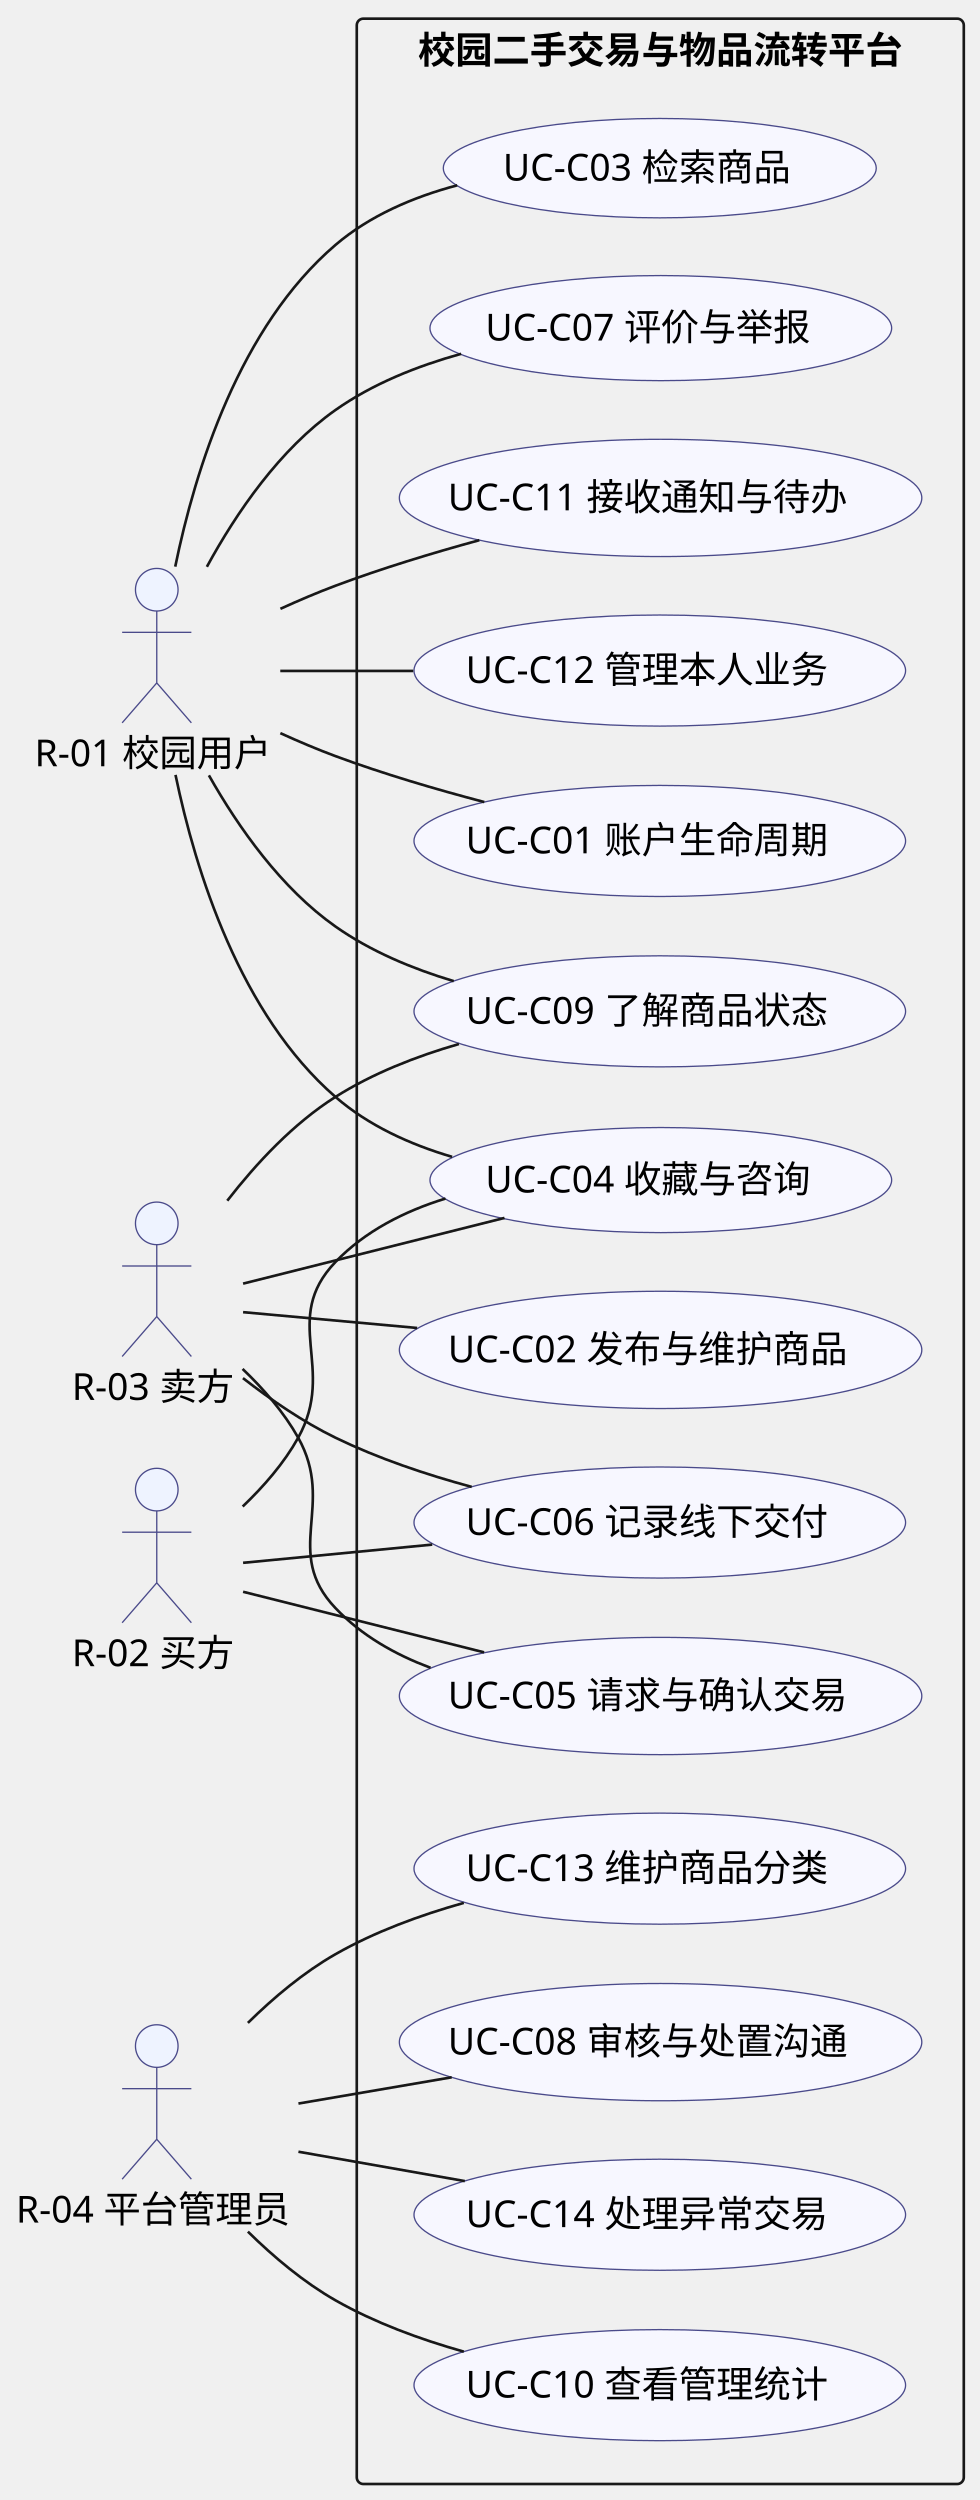
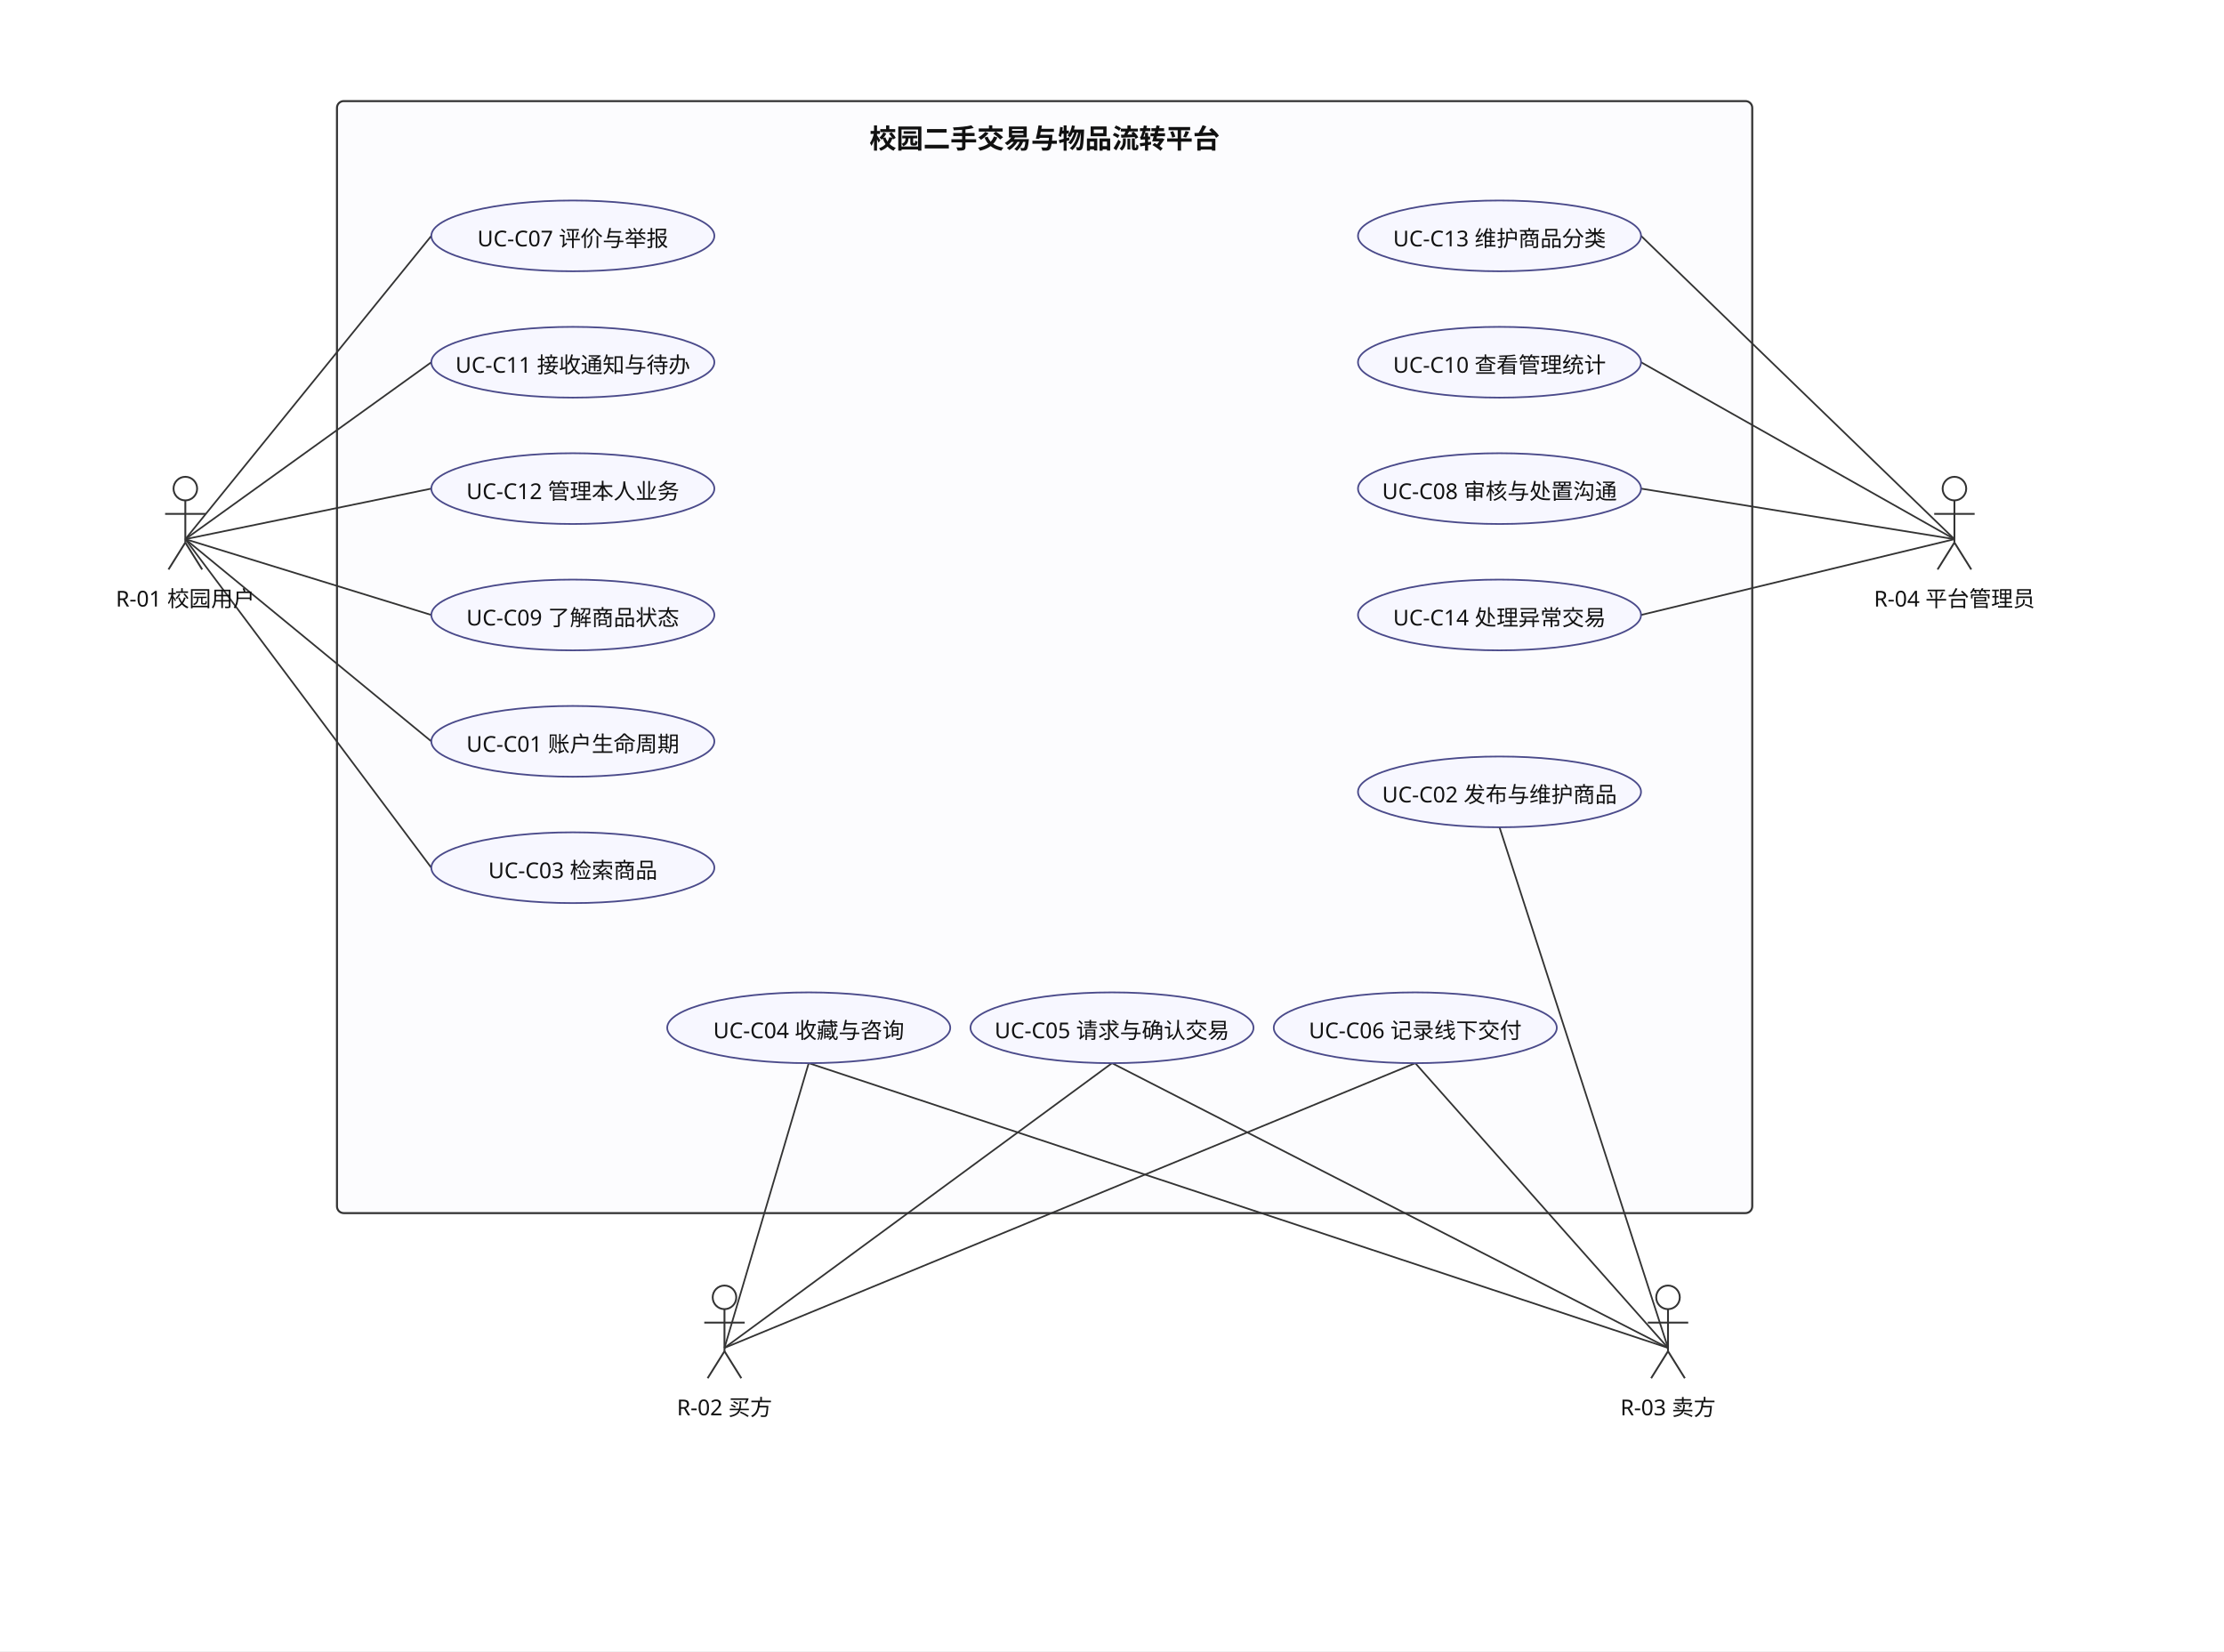
- <svg xmlns="http://www.w3.org/2000/svg" contentStyleType="text/css" height="939px" preserveAspectRatio="none" style="width:368px;height:939px;background:#FFFFFF;" version="1.1" viewBox="0 0 368 939" width="368px" zoomAndPan="magnify">
-   <defs />
-   <g>
-     <g id="cluster_校园二手交易与物品流转平台">
-       <rect fill="none" height="926" rx="2.5" ry="2.5" style="stroke:#181818;stroke-width:1.0;" width="228" x="134" y="7" />
-       <text fill="#000000" font-family="Microsoft YaHei" font-size="14" font-weight="bold" lengthAdjust="spacing" textLength="182" x="157" y="23.814">校园二手交易与物品流转平台</text>
-     </g>
-     <g id="elem_UC01">
-       <ellipse cx="247.817" cy="315.863" fill="#F7F7FF" rx="92.317" ry="20.863" style="stroke:#4A4A8A;stroke-width:0.5;" />
-       <text fill="#000000" font-family="Microsoft YaHei" font-size="14" lengthAdjust="spacing" textLength="139.802" x="174.916" y="320.52">UC-C01 账户生命周期</text>
-     </g>
-     <g id="elem_UC02">
-       <ellipse cx="248.116" cy="507.023" fill="#F7F7FF" rx="98.116" ry="22.023" style="stroke:#4A4A8A;stroke-width:0.5;" />
-       <text fill="#000000" font-family="Microsoft YaHei" font-size="14" lengthAdjust="spacing" textLength="153.802" x="168.215" y="511.68">UC-C02 发布与维护商品</text>
-     </g>
-     <g id="elem_UC03">
-       <ellipse cx="247.809" cy="63.162" fill="#F7F7FF" rx="81.309" ry="18.662" style="stroke:#4A4A8A;stroke-width:0.5;" />
-       <text fill="#000000" font-family="Microsoft YaHei" font-size="14" lengthAdjust="spacing" textLength="111.802" x="188.908" y="67.819">UC-C03 检索商品</text>
-     </g>
-     <g id="elem_UC04">
-       <ellipse cx="248.201" cy="443.24" fill="#F7F7FF" rx="86.701" ry="19.74" style="stroke:#4A4A8A;stroke-width:0.5;" />
-       <text fill="#000000" font-family="Microsoft YaHei" font-size="14" lengthAdjust="spacing" textLength="125.802" x="182.3" y="447.897">UC-C04 收藏与咨询</text>
-     </g>
-     <g id="elem_UC05">
-       <ellipse cx="248.116" cy="637.023" fill="#F7F7FF" rx="98.116" ry="22.023" style="stroke:#4A4A8A;stroke-width:0.5;" />
-       <text fill="#000000" font-family="Microsoft YaHei" font-size="14" lengthAdjust="spacing" textLength="153.802" x="168.215" y="641.68">UC-C05 请求与确认交易</text>
-     </g>
-     <g id="elem_UC06">
-       <ellipse cx="247.817" cy="571.863" fill="#F7F7FF" rx="92.317" ry="20.863" style="stroke:#4A4A8A;stroke-width:0.5;" />
-       <text fill="#000000" font-family="Microsoft YaHei" font-size="14" lengthAdjust="spacing" textLength="139.802" x="174.916" y="576.52">UC-C06 记录线下交付</text>
-     </g>
-     <g id="elem_UC07">
-       <ellipse cx="248.201" cy="123.24" fill="#F7F7FF" rx="86.701" ry="19.74" style="stroke:#4A4A8A;stroke-width:0.5;" />
-       <text fill="#000000" font-family="Microsoft YaHei" font-size="14" lengthAdjust="spacing" textLength="125.802" x="182.3" y="127.897">UC-C07 评价与举报</text>
-     </g>
-     <g id="elem_UC08">
-       <ellipse cx="248.116" cy="767.023" fill="#F7F7FF" rx="98.116" ry="22.023" style="stroke:#4A4A8A;stroke-width:0.5;" />
-       <text fill="#000000" font-family="Microsoft YaHei" font-size="14" lengthAdjust="spacing" textLength="153.802" x="168.215" y="771.68">UC-C08 审核与处置沟通</text>
-     </g>
-     <g id="elem_UC09">
-       <ellipse cx="247.817" cy="379.863" fill="#F7F7FF" rx="92.317" ry="20.863" style="stroke:#4A4A8A;stroke-width:0.5;" />
-       <text fill="#000000" font-family="Microsoft YaHei" font-size="14" lengthAdjust="spacing" textLength="139.802" x="174.916" y="384.52">UC-C09 了解商品状态</text>
-     </g>
-     <g id="elem_UC10">
-       <ellipse cx="247.817" cy="895.863" fill="#F7F7FF" rx="92.317" ry="20.863" style="stroke:#4A4A8A;stroke-width:0.5;" />
-       <text fill="#000000" font-family="Microsoft YaHei" font-size="14" lengthAdjust="spacing" textLength="139.802" x="174.916" y="900.52">UC-C10 查看管理统计</text>
-     </g>
-     <g id="elem_UC11">
-       <ellipse cx="248.116" cy="187.023" fill="#F7F7FF" rx="98.116" ry="22.023" style="stroke:#4A4A8A;stroke-width:0.5;" />
-       <text fill="#000000" font-family="Microsoft YaHei" font-size="14" lengthAdjust="spacing" textLength="153.802" x="168.215" y="191.68">UC-C11 接收通知与待办</text>
-     </g>
-     <g id="elem_UC12">
-       <ellipse cx="247.817" cy="251.863" fill="#F7F7FF" rx="92.317" ry="20.863" style="stroke:#4A4A8A;stroke-width:0.5;" />
-       <text fill="#000000" font-family="Microsoft YaHei" font-size="14" lengthAdjust="spacing" textLength="139.802" x="174.916" y="256.52">UC-C12 管理本人业务</text>
-     </g>
-     <g id="elem_UC13">
-       <ellipse cx="247.817" cy="701.863" fill="#F7F7FF" rx="92.317" ry="20.863" style="stroke:#4A4A8A;stroke-width:0.5;" />
-       <text fill="#000000" font-family="Microsoft YaHei" font-size="14" lengthAdjust="spacing" textLength="139.802" x="174.916" y="706.52">UC-C13 维护商品分类</text>
-     </g>
-     <g id="elem_UC14">
-       <ellipse cx="247.817" cy="831.863" fill="#F7F7FF" rx="92.317" ry="20.863" style="stroke:#4A4A8A;stroke-width:0.5;" />
-       <text fill="#000000" font-family="Microsoft YaHei" font-size="14" lengthAdjust="spacing" textLength="139.802" x="174.916" y="836.52">UC-C14 处理异常交易</text>
-     </g>
-     <g id="elem_A1">
-       <ellipse cx="58.879" cy="221.5" fill="#EEF3FF" rx="8" ry="8" style="stroke:#4A4A8A;stroke-width:0.5;" />
-       <path d="M58.879,229.5 L58.879,256.5 M45.879,237.5 L71.879,237.5 M58.879,256.5 L45.879,271.5 M58.879,256.5 L71.879,271.5 " fill="none" style="stroke:#4A4A8A;stroke-width:0.5;" />
-       <text fill="#000000" font-family="Microsoft YaHei" font-size="14" lengthAdjust="spacing" textLength="91.759" x="13" y="287.813">R-01 校园用户</text>
-     </g>
-     <g id="elem_A2">
-       <ellipse cx="58.879" cy="559.5" fill="#EEF3FF" rx="8" ry="8" style="stroke:#4A4A8A;stroke-width:0.5;" />
-       <path d="M58.879,567.5 L58.879,594.5 M45.879,575.5 L71.879,575.5 M58.879,594.5 L45.879,609.5 M58.879,594.5 L71.879,609.5 " fill="none" style="stroke:#4A4A8A;stroke-width:0.5;" />
-       <text fill="#000000" font-family="Microsoft YaHei" font-size="14" lengthAdjust="spacing" textLength="63.759" x="27" y="625.813">R-02 买方</text>
-     </g>
-     <g id="elem_A3">
-       <ellipse cx="58.879" cy="459.5" fill="#EEF3FF" rx="8" ry="8" style="stroke:#4A4A8A;stroke-width:0.5;" />
-       <path d="M58.879,467.5 L58.879,494.5 M45.879,475.5 L71.879,475.5 M58.879,494.5 L45.879,509.5 M58.879,494.5 L71.879,509.5 " fill="none" style="stroke:#4A4A8A;stroke-width:0.5;" />
-       <text fill="#000000" font-family="Microsoft YaHei" font-size="14" lengthAdjust="spacing" textLength="63.759" x="27" y="525.813">R-03 卖方</text>
-     </g>
-     <g id="elem_A4">
-       <ellipse cx="58.879" cy="768.5" fill="#EEF3FF" rx="8" ry="8" style="stroke:#4A4A8A;stroke-width:0.5;" />
-       <path d="M58.879,776.5 L58.879,803.5 M45.879,784.5 L71.879,784.5 M58.879,803.5 L45.879,818.5 M58.879,803.5 L71.879,818.5 " fill="none" style="stroke:#4A4A8A;stroke-width:0.5;" />
-       <text fill="#000000" font-family="Microsoft YaHei" font-size="14" lengthAdjust="spacing" textLength="105.759" x="6" y="834.813">R-04 平台管理员</text>
-     </g>
-     <g id="link_A1_UC01">
-       <path d="M105.3,275.37 C112.15,278.49 119.19,281.48 126,284 C143.83,290.61 163.6,296.44 181.91,301.25 " fill="none" id="A1-UC01" style="stroke:#181818;stroke-width:1.0;" />
-     </g>
-     <g id="link_A1_UC03">
-       <path d="M65.82,212.83 C73.34,176.23 90.03,122.76 126,92 C138.89,80.98 155.25,73.99 171.74,69.6 " fill="none" id="A1-UC03" style="stroke:#181818;stroke-width:1.0;" />
-     </g>
-     <g id="link_A1_UC04">
-       <path d="M65.92,291.05 C73.52,327.56 90.27,380.97 126,412 C138.36,422.74 153.96,429.84 169.8,434.51 " fill="none" id="A1-UC04" style="stroke:#181818;stroke-width:1.0;" />
-     </g>
-     <g id="link_A1_UC07">
-       <path d="M77.7,212.89 C88.82,192.49 105.05,168.78 126,154 C139.91,144.19 156.67,137.48 173.22,132.89 " fill="none" id="A1-UC07" style="stroke:#181818;stroke-width:1.0;" />
-     </g>
-     <g id="link_A1_UC09">
-       <path d="M78.46,291.21 C89.63,310.96 105.66,333.68 126,348 C139.15,357.26 154.8,363.84 170.42,368.51 " fill="none" id="A1-UC09" style="stroke:#181818;stroke-width:1.0;" />
-     </g>
-     <g id="link_A1_UC11">
-       <path d="M105.32,228.67 C112.16,225.55 119.2,222.55 126,220 C143.23,213.54 162.26,207.75 180.04,202.89 " fill="none" id="A1-UC11" style="stroke:#181818;stroke-width:1.0;" />
-     </g>
-     <g id="link_A1_UC12">
-       <path d="M105.27,252 C120.4,252 137.85,252 155.23,252 " fill="none" id="A1-UC12" style="stroke:#181818;stroke-width:1.0;" />
-     </g>
-     <g id="link_A2_UC04">
-       <path d="M91.15,565.85 C99.01,558.35 106.71,549.53 112,540 C126.56,513.79 105.24,495.64 126,474 C137.11,462.42 151.9,454.94 167.33,450.17 " fill="none" id="A2-UC04" style="stroke:#181818;stroke-width:1.0;" />
-     </g>
-     <g id="link_A2_UC05">
-       <path d="M91.3,597.87 C115.94,604.06 151.13,612.9 181.83,620.62 " fill="none" id="A2-UC05" style="stroke:#181818;stroke-width:1.0;" />
-     </g>
-     <g id="link_A2_UC06">
-       <path d="M91.3,586.99 C110.85,585.11 137.03,582.59 162.34,580.15 " fill="none" id="A2-UC06" style="stroke:#181818;stroke-width:1.0;" />
-     </g>
-     <g id="link_A3_UC02">
-       <path d="M91.3,492.85 C109.39,494.49 133.17,496.65 156.68,498.79 " fill="none" id="A3-UC02" style="stroke:#181818;stroke-width:1.0;" />
-     </g>
-     <g id="link_A3_UC04">
-       <path d="M91.3,482.13 C118.02,475.42 157.15,465.58 189.49,457.45 " fill="none" id="A3-UC04" style="stroke:#181818;stroke-width:1.0;" />
-     </g>
-     <g id="link_A3_UC05">
-       <path d="M91.11,514.17 C98.97,521.67 106.68,530.49 112,540 C126.22,565.41 105.94,582.89 126,604 C135.75,614.26 148.35,621.44 161.72,626.43 " fill="none" id="A3-UC05" style="stroke:#181818;stroke-width:1.0;" />
-     </g>
-     <g id="link_A3_UC06">
-       <path d="M91.25,517.62 C101.73,525.77 113.85,534.08 126,540 C141.92,547.76 159.97,553.82 177.17,558.48 " fill="none" id="A3-UC06" style="stroke:#181818;stroke-width:1.0;" />
-     </g>
-     <g id="link_A3_UC09">
-       <path d="M85.36,450.99 C96.32,436.86 110.25,421.95 126,412 C139.96,403.18 156.3,396.77 172.37,392.13 " fill="none" id="A3-UC09" style="stroke:#181818;stroke-width:1.0;" />
-     </g>
-     <g id="link_A4_UC08">
-       <path d="M112.09,790.09 C129.92,787.03 150.27,783.55 169.66,780.23 " fill="none" id="A4-UC08" style="stroke:#181818;stroke-width:1.0;" />
-     </g>
-     <g id="link_A4_UC10">
-       <path d="M93.11,838.2 C102.86,847.79 114.12,857.23 126,864 C140.72,872.39 157.71,878.64 174.21,883.28 " fill="none" id="A4-UC10" style="stroke:#181818;stroke-width:1.0;" />
-     </g>
-     <g id="link_A4_UC13">
-       <path d="M93.11,759.8 C102.86,750.21 114.12,740.77 126,734 C140.72,725.61 157.71,719.36 174.21,714.72 " fill="none" id="A4-UC13" style="stroke:#181818;stroke-width:1.0;" />
-     </g>
-     <g id="link_A4_UC14">
-       <path d="M112.09,808.19 C131.43,811.61 153.74,815.54 174.58,819.22 " fill="none" id="A4-UC14" style="stroke:#181818;stroke-width:1.0;" />
-     </g>
-   </g>
+ <svg xmlns="http://www.w3.org/2000/svg" width="1320" height="980" viewBox="0 0 1320 980" font-family="Microsoft YaHei, sans-serif">
+   <rect width="1320" height="980" fill="#ffffff" />
+   <rect x="200" y="60" width="840" height="660" fill="#FCFCFE" stroke="#333333" stroke-width="1.2" rx="4" />
+   <text x="620" y="88" text-anchor="middle" font-size="16" font-weight="bold" fill="#111111">校园二手交易与物品流转平台</text>
+   <line x1="110" y1="320" x2="256" y2="140" stroke="#333333" stroke-width="1" />
+   <line x1="110" y1="320" x2="256" y2="215" stroke="#333333" stroke-width="1" />
+   <line x1="110" y1="320" x2="256" y2="290" stroke="#333333" stroke-width="1" />
+   <line x1="110" y1="320" x2="256" y2="365" stroke="#333333" stroke-width="1" />
+   <line x1="110" y1="320" x2="256" y2="440" stroke="#333333" stroke-width="1" />
+   <line x1="110" y1="320" x2="256" y2="515" stroke="#333333" stroke-width="1" />
+   <line x1="430" y1="800" x2="480" y2="631" stroke="#333333" stroke-width="1" />
+   <line x1="430" y1="800" x2="660" y2="631" stroke="#333333" stroke-width="1" />
+   <line x1="430" y1="800" x2="840" y2="631" stroke="#333333" stroke-width="1" />
+   <line x1="990" y1="800" x2="480" y2="631" stroke="#333333" stroke-width="1" />
+   <line x1="990" y1="800" x2="660" y2="631" stroke="#333333" stroke-width="1" />
+   <line x1="990" y1="800" x2="840" y2="631" stroke="#333333" stroke-width="1" />
+   <line x1="990" y1="800" x2="890" y2="491" stroke="#333333" stroke-width="1" />
+   <line x1="1160" y1="320" x2="974" y2="140" stroke="#333333" stroke-width="1" />
+   <line x1="1160" y1="320" x2="974" y2="215" stroke="#333333" stroke-width="1" />
+   <line x1="1160" y1="320" x2="974" y2="290" stroke="#333333" stroke-width="1" />
+   <line x1="1160" y1="320" x2="974" y2="365" stroke="#333333" stroke-width="1" />
+   <ellipse cx="340" cy="140" rx="84" ry="21" fill="#F7F7FF" stroke="#4A4A8A" stroke-width="1" />
+   <text x="340" y="140" text-anchor="middle" dominant-baseline="central" font-size="13" fill="#111111">UC-C07 评价与举报</text>
+   <ellipse cx="340" cy="215" rx="84" ry="21" fill="#F7F7FF" stroke="#4A4A8A" stroke-width="1" />
+   <text x="340" y="215" text-anchor="middle" dominant-baseline="central" font-size="13" fill="#111111">UC-C11 接收通知与待办</text>
+   <ellipse cx="340" cy="290" rx="84" ry="21" fill="#F7F7FF" stroke="#4A4A8A" stroke-width="1" />
+   <text x="340" y="290" text-anchor="middle" dominant-baseline="central" font-size="13" fill="#111111">UC-C12 管理本人业务</text>
+   <ellipse cx="340" cy="365" rx="84" ry="21" fill="#F7F7FF" stroke="#4A4A8A" stroke-width="1" />
+   <text x="340" y="365" text-anchor="middle" dominant-baseline="central" font-size="13" fill="#111111">UC-C09 了解商品状态</text>
+   <ellipse cx="340" cy="440" rx="84" ry="21" fill="#F7F7FF" stroke="#4A4A8A" stroke-width="1" />
+   <text x="340" y="440" text-anchor="middle" dominant-baseline="central" font-size="13" fill="#111111">UC-C01 账户生命周期</text>
+   <ellipse cx="340" cy="515" rx="84" ry="21" fill="#F7F7FF" stroke="#4A4A8A" stroke-width="1" />
+   <text x="340" y="515" text-anchor="middle" dominant-baseline="central" font-size="13" fill="#111111">UC-C03 检索商品</text>
+   <ellipse cx="480" cy="610" rx="84" ry="21" fill="#F7F7FF" stroke="#4A4A8A" stroke-width="1" />
+   <text x="480" y="610" text-anchor="middle" dominant-baseline="central" font-size="13" fill="#111111">UC-C04 收藏与咨询</text>
+   <ellipse cx="660" cy="610" rx="84" ry="21" fill="#F7F7FF" stroke="#4A4A8A" stroke-width="1" />
+   <text x="660" y="610" text-anchor="middle" dominant-baseline="central" font-size="13" fill="#111111">UC-C05 请求与确认交易</text>
+   <ellipse cx="840" cy="610" rx="84" ry="21" fill="#F7F7FF" stroke="#4A4A8A" stroke-width="1" />
+   <text x="840" y="610" text-anchor="middle" dominant-baseline="central" font-size="13" fill="#111111">UC-C06 记录线下交付</text>
+   <ellipse cx="890" cy="140" rx="84" ry="21" fill="#F7F7FF" stroke="#4A4A8A" stroke-width="1" />
+   <text x="890" y="140" text-anchor="middle" dominant-baseline="central" font-size="13" fill="#111111">UC-C13 维护商品分类</text>
+   <ellipse cx="890" cy="215" rx="84" ry="21" fill="#F7F7FF" stroke="#4A4A8A" stroke-width="1" />
+   <text x="890" y="215" text-anchor="middle" dominant-baseline="central" font-size="13" fill="#111111">UC-C10 查看管理统计</text>
+   <ellipse cx="890" cy="290" rx="84" ry="21" fill="#F7F7FF" stroke="#4A4A8A" stroke-width="1" />
+   <text x="890" y="290" text-anchor="middle" dominant-baseline="central" font-size="13" fill="#111111">UC-C08 审核与处置沟通</text>
+   <ellipse cx="890" cy="365" rx="84" ry="21" fill="#F7F7FF" stroke="#4A4A8A" stroke-width="1" />
+   <text x="890" y="365" text-anchor="middle" dominant-baseline="central" font-size="13" fill="#111111">UC-C14 处理异常交易</text>
+   <ellipse cx="890" cy="470" rx="84" ry="21" fill="#F7F7FF" stroke="#4A4A8A" stroke-width="1" />
+   <text x="890" y="470" text-anchor="middle" dominant-baseline="central" font-size="13" fill="#111111">UC-C02 发布与维护商品</text>
+   <circle cx="110" cy="290" r="7" fill="none" stroke="#333333" stroke-width="1.1" />
+   <line x1="110" y1="297" x2="110" y2="322" stroke="#333333" stroke-width="1.1" />
+   <line x1="98" y1="305" x2="122" y2="305" stroke="#333333" stroke-width="1.1" />
+   <line x1="110" y1="322" x2="100" y2="338" stroke="#333333" stroke-width="1.1" />
+   <line x1="110" y1="322" x2="120" y2="338" stroke="#333333" stroke-width="1.1" />
+   <text x="110" y="360" text-anchor="middle" font-size="13" fill="#111111">R-01 校园用户</text>
+   <circle cx="430" cy="770" r="7" fill="none" stroke="#333333" stroke-width="1.1" />
+   <line x1="430" y1="777" x2="430" y2="802" stroke="#333333" stroke-width="1.1" />
+   <line x1="418" y1="785" x2="442" y2="785" stroke="#333333" stroke-width="1.1" />
+   <line x1="430" y1="802" x2="420" y2="818" stroke="#333333" stroke-width="1.1" />
+   <line x1="430" y1="802" x2="440" y2="818" stroke="#333333" stroke-width="1.1" />
+   <text x="430" y="840" text-anchor="middle" font-size="13" fill="#111111">R-02 买方</text>
+   <circle cx="990" cy="770" r="7" fill="none" stroke="#333333" stroke-width="1.1" />
+   <line x1="990" y1="777" x2="990" y2="802" stroke="#333333" stroke-width="1.1" />
+   <line x1="978" y1="785" x2="1002" y2="785" stroke="#333333" stroke-width="1.1" />
+   <line x1="990" y1="802" x2="980" y2="818" stroke="#333333" stroke-width="1.1" />
+   <line x1="990" y1="802" x2="1000" y2="818" stroke="#333333" stroke-width="1.1" />
+   <text x="990" y="840" text-anchor="middle" font-size="13" fill="#111111">R-03 卖方</text>
+   <circle cx="1160" cy="290" r="7" fill="none" stroke="#333333" stroke-width="1.1" />
+   <line x1="1160" y1="297" x2="1160" y2="322" stroke="#333333" stroke-width="1.1" />
+   <line x1="1148" y1="305" x2="1172" y2="305" stroke="#333333" stroke-width="1.1" />
+   <line x1="1160" y1="322" x2="1150" y2="338" stroke="#333333" stroke-width="1.1" />
+   <line x1="1160" y1="322" x2="1170" y2="338" stroke="#333333" stroke-width="1.1" />
+   <text x="1160" y="360" text-anchor="middle" font-size="13" fill="#111111">R-04 平台管理员</text>
</svg>
